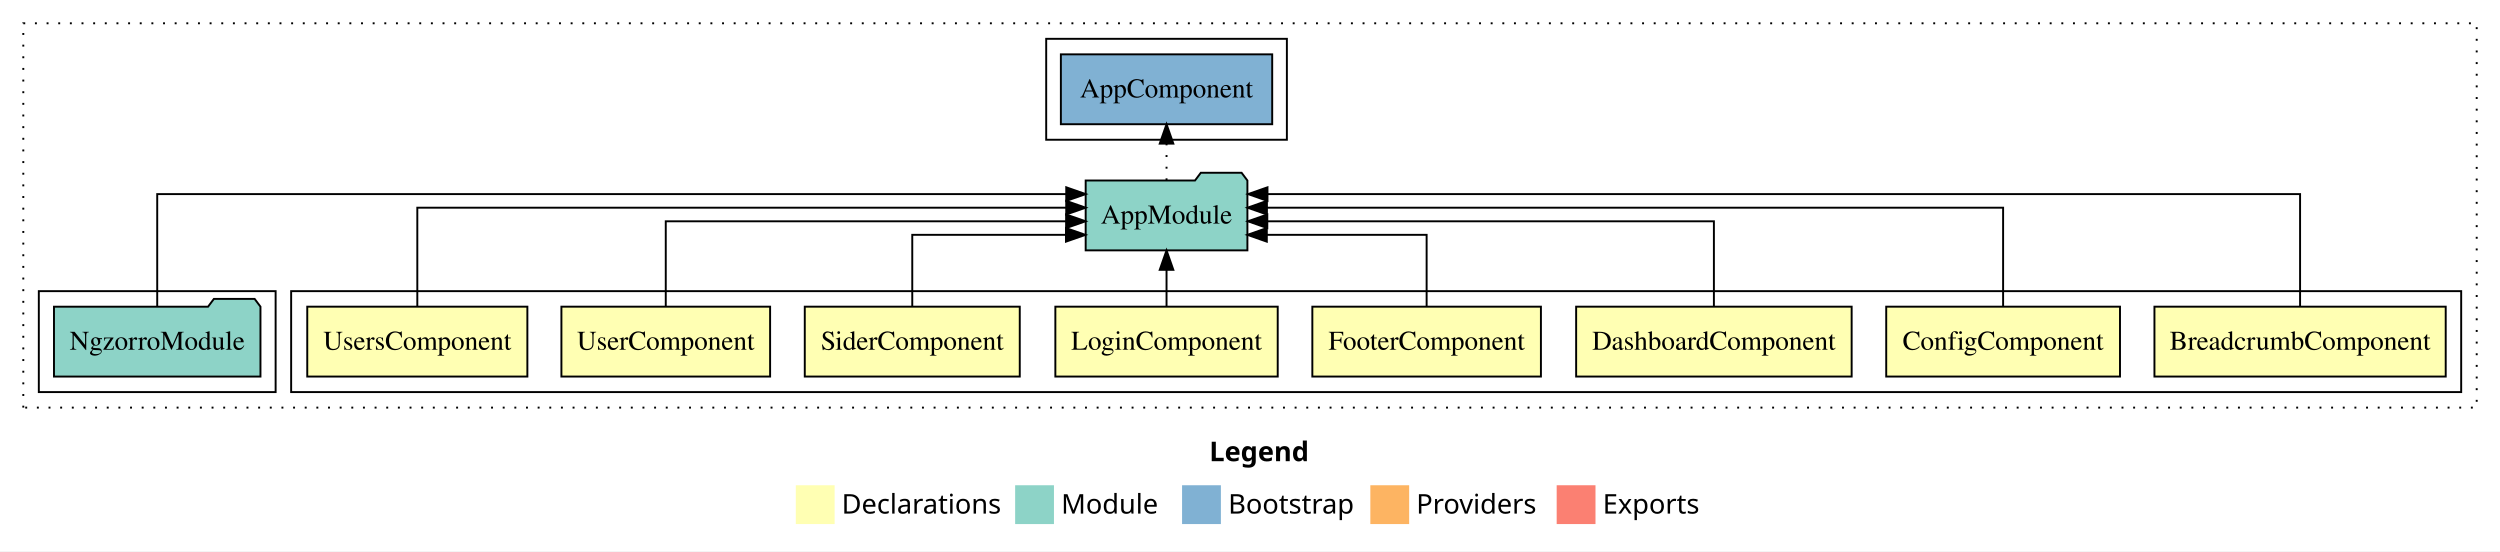
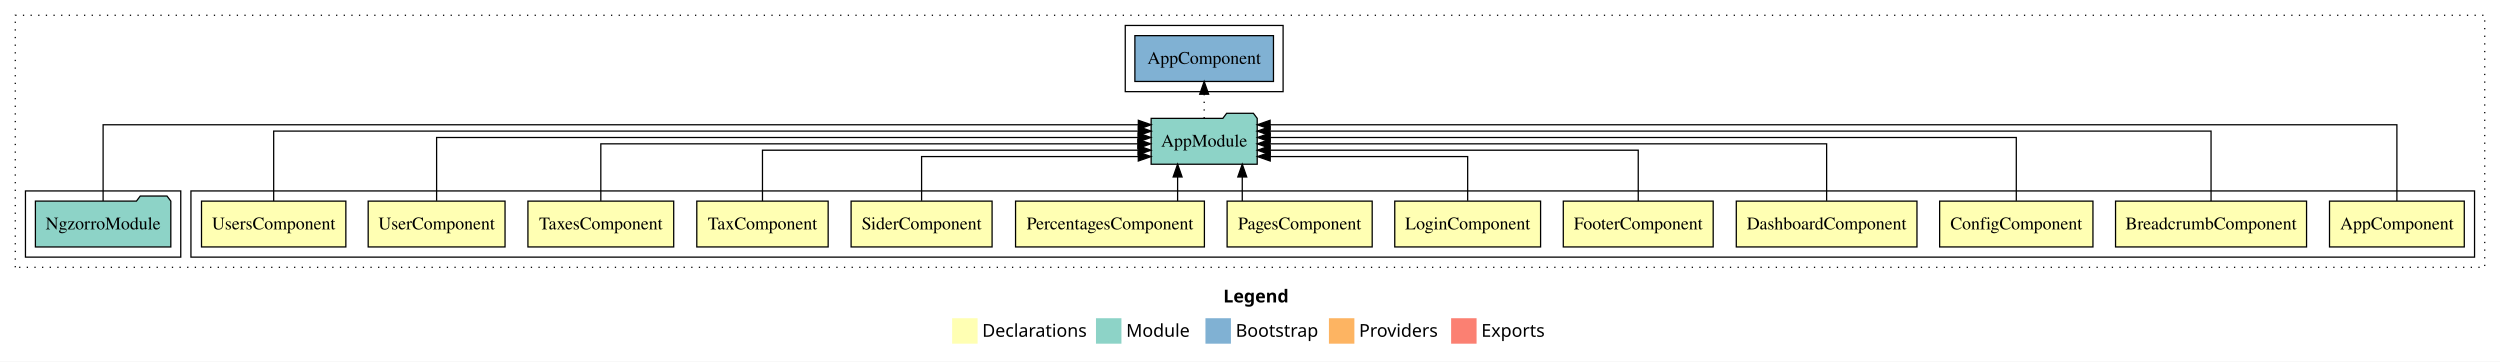
- <svg xmlns="http://www.w3.org/2000/svg" width="1288pt" height="284pt" viewBox="0.00 0.00 1288.00 284.00">
+ <svg xmlns="http://www.w3.org/2000/svg" width="1964pt" height="284pt" viewBox="0.00 0.00 1964.00 284.00">
  <g id="graph0" class="graph" transform="scale(1 1) rotate(0) translate(4 280)">
-     <polygon fill="white" stroke="transparent" points="-4,4 -4,-280 1284,-280 1284,4 -4,4" />
-     <text text-anchor="start" x="619.01" y="-42.4" font-family="sans-serif" font-weight="bold" font-size="14.00">Legend</text>
-     <polygon fill="#ffffb3" stroke="transparent" points="406,-10 406,-30 426,-30 426,-10 406,-10" />
-     <text text-anchor="start" x="429.63" y="-15.4" font-family="sans-serif" font-size="14.00">  Declarations</text>
-     <polygon fill="#8dd3c7" stroke="transparent" points="519,-10 519,-30 539,-30 539,-10 519,-10" />
-     <text text-anchor="start" x="542.73" y="-15.4" font-family="sans-serif" font-size="14.00">  Module</text>
-     <polygon fill="#80b1d3" stroke="transparent" points="605,-10 605,-30 625,-30 625,-10 605,-10" />
-     <text text-anchor="start" x="628.78" y="-15.4" font-family="sans-serif" font-size="14.00">  Bootstrap</text>
-     <polygon fill="#fdb462" stroke="transparent" points="702,-10 702,-30 722,-30 722,-10 702,-10" />
-     <text text-anchor="start" x="725.67" y="-15.4" font-family="sans-serif" font-size="14.00">  Providers</text>
-     <polygon fill="#fb8072" stroke="transparent" points="798,-10 798,-30 818,-30 818,-10 798,-10" />
-     <text text-anchor="start" x="821.73" y="-15.4" font-family="sans-serif" font-size="14.00">  Exports</text>
+     <polygon fill="white" stroke="transparent" points="-4,4 -4,-280 1960,-280 1960,4 -4,4" />
+     <text text-anchor="start" x="957.01" y="-42.4" font-family="sans-serif" font-weight="bold" font-size="14.00">Legend</text>
+     <polygon fill="#ffffb3" stroke="transparent" points="744,-10 744,-30 764,-30 764,-10 744,-10" />
+     <text text-anchor="start" x="767.63" y="-15.4" font-family="sans-serif" font-size="14.00">  Declarations</text>
+     <polygon fill="#8dd3c7" stroke="transparent" points="857,-10 857,-30 877,-30 877,-10 857,-10" />
+     <text text-anchor="start" x="880.73" y="-15.4" font-family="sans-serif" font-size="14.00">  Module</text>
+     <polygon fill="#80b1d3" stroke="transparent" points="943,-10 943,-30 963,-30 963,-10 943,-10" />
+     <text text-anchor="start" x="966.78" y="-15.4" font-family="sans-serif" font-size="14.00">  Bootstrap</text>
+     <polygon fill="#fdb462" stroke="transparent" points="1040,-10 1040,-30 1060,-30 1060,-10 1040,-10" />
+     <text text-anchor="start" x="1063.67" y="-15.4" font-family="sans-serif" font-size="14.00">  Providers</text>
+     <polygon fill="#fb8072" stroke="transparent" points="1136,-10 1136,-30 1156,-30 1156,-10 1136,-10" />
+     <text text-anchor="start" x="1159.73" y="-15.4" font-family="sans-serif" font-size="14.00">  Exports</text>
    <g id="clust1" class="cluster">
-       <polygon fill="none" stroke="black" stroke-dasharray="1,5" points="8,-70 8,-268 1272,-268 1272,-70 8,-70" />
+       <polygon fill="none" stroke="black" stroke-dasharray="1,5" points="8,-70 8,-268 1948,-268 1948,-70 8,-70" />
    </g>
    <g id="clust2" class="cluster">
-       <polygon fill="none" stroke="black" points="146,-78 146,-130 1264,-130 1264,-78 146,-78" />
+       <polygon fill="none" stroke="black" points="146,-78 146,-130 1940,-130 1940,-78 146,-78" />
    </g>
-     <g id="clust13" class="cluster">
-       <polygon fill="none" stroke="black" points="535,-208 535,-260 659,-260 659,-208 535,-208" />
-     </g>
-     <g id="clust11" class="cluster">
+     <g id="clust16" class="cluster">
      <polygon fill="none" stroke="black" points="16,-78 16,-130 138,-130 138,-78 16,-78" />
    </g>
+     <g id="clust18" class="cluster">
+       <polygon fill="none" stroke="black" points="880,-208 880,-260 1004,-260 1004,-208 880,-208" />
+     </g>
    <g id="node1" class="node">
-       <polygon fill="#ffffb3" stroke="black" points="1256.03,-122 1105.97,-122 1105.97,-86 1256.03,-86 1256.03,-122" />
-       <text text-anchor="middle" x="1181" y="-99.8" font-family="Times,serif" font-size="14.00">BreadcrumbComponent</text>
+       <polygon fill="#ffffb3" stroke="black" points="1931.94,-122 1826.06,-122 1826.06,-86 1931.94,-86 1931.94,-122" />
+       <text text-anchor="middle" x="1879" y="-99.8" font-family="Times,serif" font-size="14.00">AppComponent</text>
+     </g>
+     <g id="node14" class="node">
+       <polygon fill="#8dd3c7" stroke="black" points="983.66,-187 980.66,-191 959.66,-191 956.66,-187 900.34,-187 900.34,-151 983.66,-151 983.66,-187" />
+       <text text-anchor="middle" x="942" y="-164.8" font-family="Times,serif" font-size="14.00">AppModule</text>
+     </g>
+     <g id="edge1" class="edge">
+       <path fill="none" stroke="black" d="M1879,-122.09C1879,-145.13 1879,-182 1879,-182 1879,-182 993.78,-182 993.78,-182" />
+       <polygon fill="black" stroke="black" points="993.78,-178.5 983.78,-182 993.78,-185.5 993.78,-178.5" />
+     </g>
+     <g id="node2" class="node">
+       <polygon fill="#ffffb3" stroke="black" points="1808.03,-122 1657.97,-122 1657.97,-86 1808.03,-86 1808.03,-122" />
+       <text text-anchor="middle" x="1733" y="-99.8" font-family="Times,serif" font-size="14.00">BreadcrumbComponent</text>
+     </g>
+     <g id="edge2" class="edge">
+       <path fill="none" stroke="black" d="M1733,-122.04C1733,-143.66 1733,-177 1733,-177 1733,-177 993.69,-177 993.69,-177" />
+       <polygon fill="black" stroke="black" points="993.69,-173.5 983.69,-177 993.69,-180.5 993.69,-173.5" />
+     </g>
+     <g id="node3" class="node">
+       <polygon fill="#ffffb3" stroke="black" points="1640.22,-122 1519.78,-122 1519.78,-86 1640.22,-86 1640.22,-122" />
+       <text text-anchor="middle" x="1580" y="-99.8" font-family="Times,serif" font-size="14.00">ConfigComponent</text>
+     </g>
+     <g id="edge3" class="edge">
+       <path fill="none" stroke="black" d="M1580,-122.22C1580,-142.37 1580,-172 1580,-172 1580,-172 993.86,-172 993.86,-172" />
+       <polygon fill="black" stroke="black" points="993.86,-168.5 983.86,-172 993.86,-175.5 993.86,-168.5" />
+     </g>
+     <g id="node4" class="node">
+       <polygon fill="#ffffb3" stroke="black" points="1501.97,-122 1360.03,-122 1360.03,-86 1501.97,-86 1501.97,-122" />
+       <text text-anchor="middle" x="1431" y="-99.8" font-family="Times,serif" font-size="14.00">DashboardComponent</text>
+     </g>
+     <g id="edge4" class="edge">
+       <path fill="none" stroke="black" d="M1431,-122.22C1431,-140.83 1431,-167 1431,-167 1431,-167 993.69,-167 993.69,-167" />
+       <polygon fill="black" stroke="black" points="993.69,-163.5 983.69,-167 993.69,-170.5 993.69,-163.5" />
+     </g>
+     <g id="node5" class="node">
+       <polygon fill="#ffffb3" stroke="black" points="1341.88,-122 1224.12,-122 1224.12,-86 1341.88,-86 1341.88,-122" />
+       <text text-anchor="middle" x="1283" y="-99.8" font-family="Times,serif" font-size="14.00">FooterComponent</text>
+     </g>
+     <g id="edge5" class="edge">
+       <path fill="none" stroke="black" d="M1283,-122.03C1283,-139.06 1283,-162 1283,-162 1283,-162 993.81,-162 993.81,-162" />
+       <polygon fill="black" stroke="black" points="993.81,-158.5 983.81,-162 993.81,-165.5 993.81,-158.5" />
+     </g>
+     <g id="node6" class="node">
+       <polygon fill="#ffffb3" stroke="black" points="1206.28,-122 1091.72,-122 1091.72,-86 1206.28,-86 1206.28,-122" />
+       <text text-anchor="middle" x="1149" y="-99.8" font-family="Times,serif" font-size="14.00">LoginComponent</text>
+     </g>
+     <g id="edge6" class="edge">
+       <path fill="none" stroke="black" d="M1149,-122.24C1149,-137.57 1149,-157 1149,-157 1149,-157 993.89,-157 993.89,-157" />
+       <polygon fill="black" stroke="black" points="993.89,-153.5 983.89,-157 993.89,-160.5 993.89,-153.5" />
+     </g>
+     <g id="node7" class="node">
+       <polygon fill="#ffffb3" stroke="black" points="1073.99,-122 960.01,-122 960.01,-86 1073.99,-86 1073.99,-122" />
+       <text text-anchor="middle" x="1017" y="-99.8" font-family="Times,serif" font-size="14.00">PagesComponent</text>
+     </g>
+     <g id="edge7" class="edge">
+       <path fill="none" stroke="black" d="M971.92,-122.11C971.92,-122.11 971.92,-140.99 971.92,-140.99" />
+       <polygon fill="black" stroke="black" points="968.42,-140.99 971.92,-150.99 975.42,-140.99 968.42,-140.99" />
+     </g>
+     <g id="node8" class="node">
+       <polygon fill="#ffffb3" stroke="black" points="942.18,-122 793.82,-122 793.82,-86 942.18,-86 942.18,-122" />
+       <text text-anchor="middle" x="868" y="-99.8" font-family="Times,serif" font-size="14.00">PercentagesComponent</text>
+     </g>
+     <g id="edge8" class="edge">
+       <path fill="none" stroke="black" d="M921.13,-122.11C921.13,-122.11 921.13,-140.99 921.13,-140.99" />
+       <polygon fill="black" stroke="black" points="917.63,-140.99 921.13,-150.99 924.63,-140.99 917.63,-140.99" />
    </g>
    <g id="node9" class="node">
-       <polygon fill="#8dd3c7" stroke="black" points="638.66,-187 635.66,-191 614.66,-191 611.66,-187 555.34,-187 555.34,-151 638.66,-151 638.66,-187" />
-       <text text-anchor="middle" x="597" y="-164.8" font-family="Times,serif" font-size="14.00">AppModule</text>
+       <polygon fill="#ffffb3" stroke="black" points="775.38,-122 664.62,-122 664.62,-86 775.38,-86 775.38,-122" />
+       <text text-anchor="middle" x="720" y="-99.8" font-family="Times,serif" font-size="14.00">SiderComponent</text>
    </g>
-     <g id="edge1" class="edge">
-       <path fill="none" stroke="black" d="M1181,-122.01C1181,-144.49 1181,-180 1181,-180 1181,-180 649,-180 649,-180" />
-       <polygon fill="black" stroke="black" points="649,-176.5 639,-180 649,-183.5 649,-176.5" />
+     <g id="edge9" class="edge">
+       <path fill="none" stroke="black" d="M720,-122.24C720,-137.57 720,-157 720,-157 720,-157 890.24,-157 890.24,-157" />
+       <polygon fill="black" stroke="black" points="890.24,-160.5 900.24,-157 890.24,-153.5 890.24,-160.5" />
    </g>
-     <g id="node2" class="node">
-       <polygon fill="#ffffb3" stroke="black" points="1088.22,-122 967.78,-122 967.78,-86 1088.22,-86 1088.22,-122" />
-       <text text-anchor="middle" x="1028" y="-99.8" font-family="Times,serif" font-size="14.00">ConfigComponent</text>
+     <g id="node10" class="node">
+       <polygon fill="#ffffb3" stroke="black" points="646.6,-122 543.4,-122 543.4,-86 646.6,-86 646.6,-122" />
+       <text text-anchor="middle" x="595" y="-99.8" font-family="Times,serif" font-size="14.00">TaxComponent</text>
    </g>
-     <g id="edge2" class="edge">
-       <path fill="none" stroke="black" d="M1028,-122.13C1028,-142.57 1028,-173 1028,-173 1028,-173 648.72,-173 648.72,-173" />
-       <polygon fill="black" stroke="black" points="648.72,-169.5 638.72,-173 648.72,-176.5 648.72,-169.5" />
+     <g id="edge10" class="edge">
+       <path fill="none" stroke="black" d="M595,-122.03C595,-139.06 595,-162 595,-162 595,-162 890.14,-162 890.14,-162" />
+       <polygon fill="black" stroke="black" points="890.14,-165.5 900.14,-162 890.14,-158.5 890.14,-165.5" />
    </g>
-     <g id="node3" class="node">
-       <polygon fill="#ffffb3" stroke="black" points="949.97,-122 808.03,-122 808.03,-86 949.97,-86 949.97,-122" />
-       <text text-anchor="middle" x="879" y="-99.8" font-family="Times,serif" font-size="14.00">DashboardComponent</text>
+     <g id="node11" class="node">
+       <polygon fill="#ffffb3" stroke="black" points="525.26,-122 410.74,-122 410.74,-86 525.26,-86 525.26,-122" />
+       <text text-anchor="middle" x="468" y="-99.8" font-family="Times,serif" font-size="14.00">TaxesComponent</text>
    </g>
-     <g id="edge3" class="edge">
-       <path fill="none" stroke="black" d="M879,-122.27C879,-140.56 879,-166 879,-166 879,-166 648.91,-166 648.91,-166" />
-       <polygon fill="black" stroke="black" points="648.91,-162.5 638.91,-166 648.91,-169.5 648.91,-162.5" />
+     <g id="edge11" class="edge">
+       <path fill="none" stroke="black" d="M468,-122.22C468,-140.83 468,-167 468,-167 468,-167 889.94,-167 889.94,-167" />
+       <polygon fill="black" stroke="black" points="889.94,-170.5 899.94,-167 889.94,-163.5 889.94,-170.5" />
    </g>
-     <g id="node4" class="node">
-       <polygon fill="#ffffb3" stroke="black" points="789.88,-122 672.12,-122 672.12,-86 789.88,-86 789.88,-122" />
-       <text text-anchor="middle" x="731" y="-99.8" font-family="Times,serif" font-size="14.00">FooterComponent</text>
-     </g>
-     <g id="edge4" class="edge">
-       <path fill="none" stroke="black" d="M731,-122.01C731,-138.05 731,-159 731,-159 731,-159 648.66,-159 648.66,-159" />
-       <polygon fill="black" stroke="black" points="648.66,-155.5 638.66,-159 648.66,-162.5 648.66,-155.5" />
-     </g>
-     <g id="node5" class="node">
-       <polygon fill="#ffffb3" stroke="black" points="654.28,-122 539.72,-122 539.72,-86 654.28,-86 654.28,-122" />
-       <text text-anchor="middle" x="597" y="-99.8" font-family="Times,serif" font-size="14.00">LoginComponent</text>
-     </g>
-     <g id="edge5" class="edge">
-       <path fill="none" stroke="black" d="M597,-122.11C597,-122.11 597,-140.99 597,-140.99" />
-       <polygon fill="black" stroke="black" points="593.5,-140.99 597,-150.99 600.5,-140.99 593.5,-140.99" />
-     </g>
-     <g id="node6" class="node">
-       <polygon fill="#ffffb3" stroke="black" points="521.38,-122 410.62,-122 410.62,-86 521.38,-86 521.38,-122" />
-       <text text-anchor="middle" x="466" y="-99.8" font-family="Times,serif" font-size="14.00">SiderComponent</text>
-     </g>
-     <g id="edge6" class="edge">
-       <path fill="none" stroke="black" d="M466,-122.01C466,-138.05 466,-159 466,-159 466,-159 545.19,-159 545.19,-159" />
-       <polygon fill="black" stroke="black" points="545.19,-162.5 555.19,-159 545.19,-155.5 545.19,-162.5" />
-     </g>
-     <g id="node7" class="node">
+     <g id="node12" class="node">
      <polygon fill="#ffffb3" stroke="black" points="392.76,-122 285.24,-122 285.24,-86 392.76,-86 392.76,-122" />
      <text text-anchor="middle" x="339" y="-99.8" font-family="Times,serif" font-size="14.00">UserComponent</text>
    </g>
-     <g id="edge7" class="edge">
-       <path fill="none" stroke="black" d="M339,-122.27C339,-140.56 339,-166 339,-166 339,-166 545.26,-166 545.26,-166" />
-       <polygon fill="black" stroke="black" points="545.26,-169.5 555.26,-166 545.26,-162.5 545.26,-169.5" />
+     <g id="edge12" class="edge">
+       <path fill="none" stroke="black" d="M339,-122.22C339,-142.37 339,-172 339,-172 339,-172 890.08,-172 890.08,-172" />
+       <polygon fill="black" stroke="black" points="890.08,-175.5 900.08,-172 890.08,-168.5 890.08,-175.5" />
    </g>
-     <g id="node8" class="node">
+     <g id="node13" class="node">
      <polygon fill="#ffffb3" stroke="black" points="267.7,-122 154.3,-122 154.3,-86 267.7,-86 267.7,-122" />
      <text text-anchor="middle" x="211" y="-99.8" font-family="Times,serif" font-size="14.00">UsersComponent</text>
    </g>
-     <g id="edge8" class="edge">
-       <path fill="none" stroke="black" d="M211,-122.13C211,-142.57 211,-173 211,-173 211,-173 545.32,-173 545.32,-173" />
-       <polygon fill="black" stroke="black" points="545.32,-176.5 555.32,-173 545.32,-169.5 545.32,-176.5" />
+     <g id="edge13" class="edge">
+       <path fill="none" stroke="black" d="M211,-122.04C211,-143.66 211,-177 211,-177 211,-177 890.34,-177 890.34,-177" />
+       <polygon fill="black" stroke="black" points="890.34,-180.5 900.34,-177 890.34,-173.5 890.34,-180.5" />
    </g>
-     <g id="node11" class="node">
-       <polygon fill="#80b1d3" stroke="black" points="651.44,-252 542.56,-252 542.56,-216 651.44,-216 651.44,-252" />
-       <text text-anchor="middle" x="597" y="-229.8" font-family="Times,serif" font-size="14.00">AppComponent </text>
+     <g id="node16" class="node">
+       <polygon fill="#80b1d3" stroke="black" points="996.44,-252 887.56,-252 887.56,-216 996.44,-216 996.44,-252" />
+       <text text-anchor="middle" x="942" y="-229.8" font-family="Times,serif" font-size="14.00">AppComponent </text>
    </g>
-     <g id="edge10" class="edge">
-       <path fill="none" stroke="black" stroke-dasharray="1,5" d="M597,-187.11C597,-187.11 597,-205.99 597,-205.99" />
-       <polygon fill="black" stroke="black" points="593.5,-205.99 597,-215.99 600.5,-205.99 593.5,-205.99" />
+     <g id="edge15" class="edge">
+       <path fill="none" stroke="black" stroke-dasharray="1,5" d="M942,-187.11C942,-187.11 942,-205.99 942,-205.99" />
+       <polygon fill="black" stroke="black" points="938.5,-205.99 942,-215.99 945.5,-205.99 938.5,-205.99" />
    </g>
-     <g id="node10" class="node">
+     <g id="node15" class="node">
      <polygon fill="#8dd3c7" stroke="black" points="130.19,-122 127.19,-126 106.19,-126 103.19,-122 23.81,-122 23.81,-86 130.19,-86 130.19,-122" />
      <text text-anchor="middle" x="77" y="-99.8" font-family="Times,serif" font-size="14.00">NgzorroModule</text>
    </g>
-     <g id="edge9" class="edge">
-       <path fill="none" stroke="black" d="M77,-122.01C77,-144.49 77,-180 77,-180 77,-180 545.33,-180 545.33,-180" />
-       <polygon fill="black" stroke="black" points="545.33,-183.5 555.33,-180 545.33,-176.5 545.33,-183.5" />
+     <g id="edge14" class="edge">
+       <path fill="none" stroke="black" d="M77,-122.09C77,-145.13 77,-182 77,-182 77,-182 890.28,-182 890.28,-182" />
+       <polygon fill="black" stroke="black" points="890.28,-185.5 900.28,-182 890.28,-178.5 890.28,-185.5" />
    </g>
  </g>
</svg>
